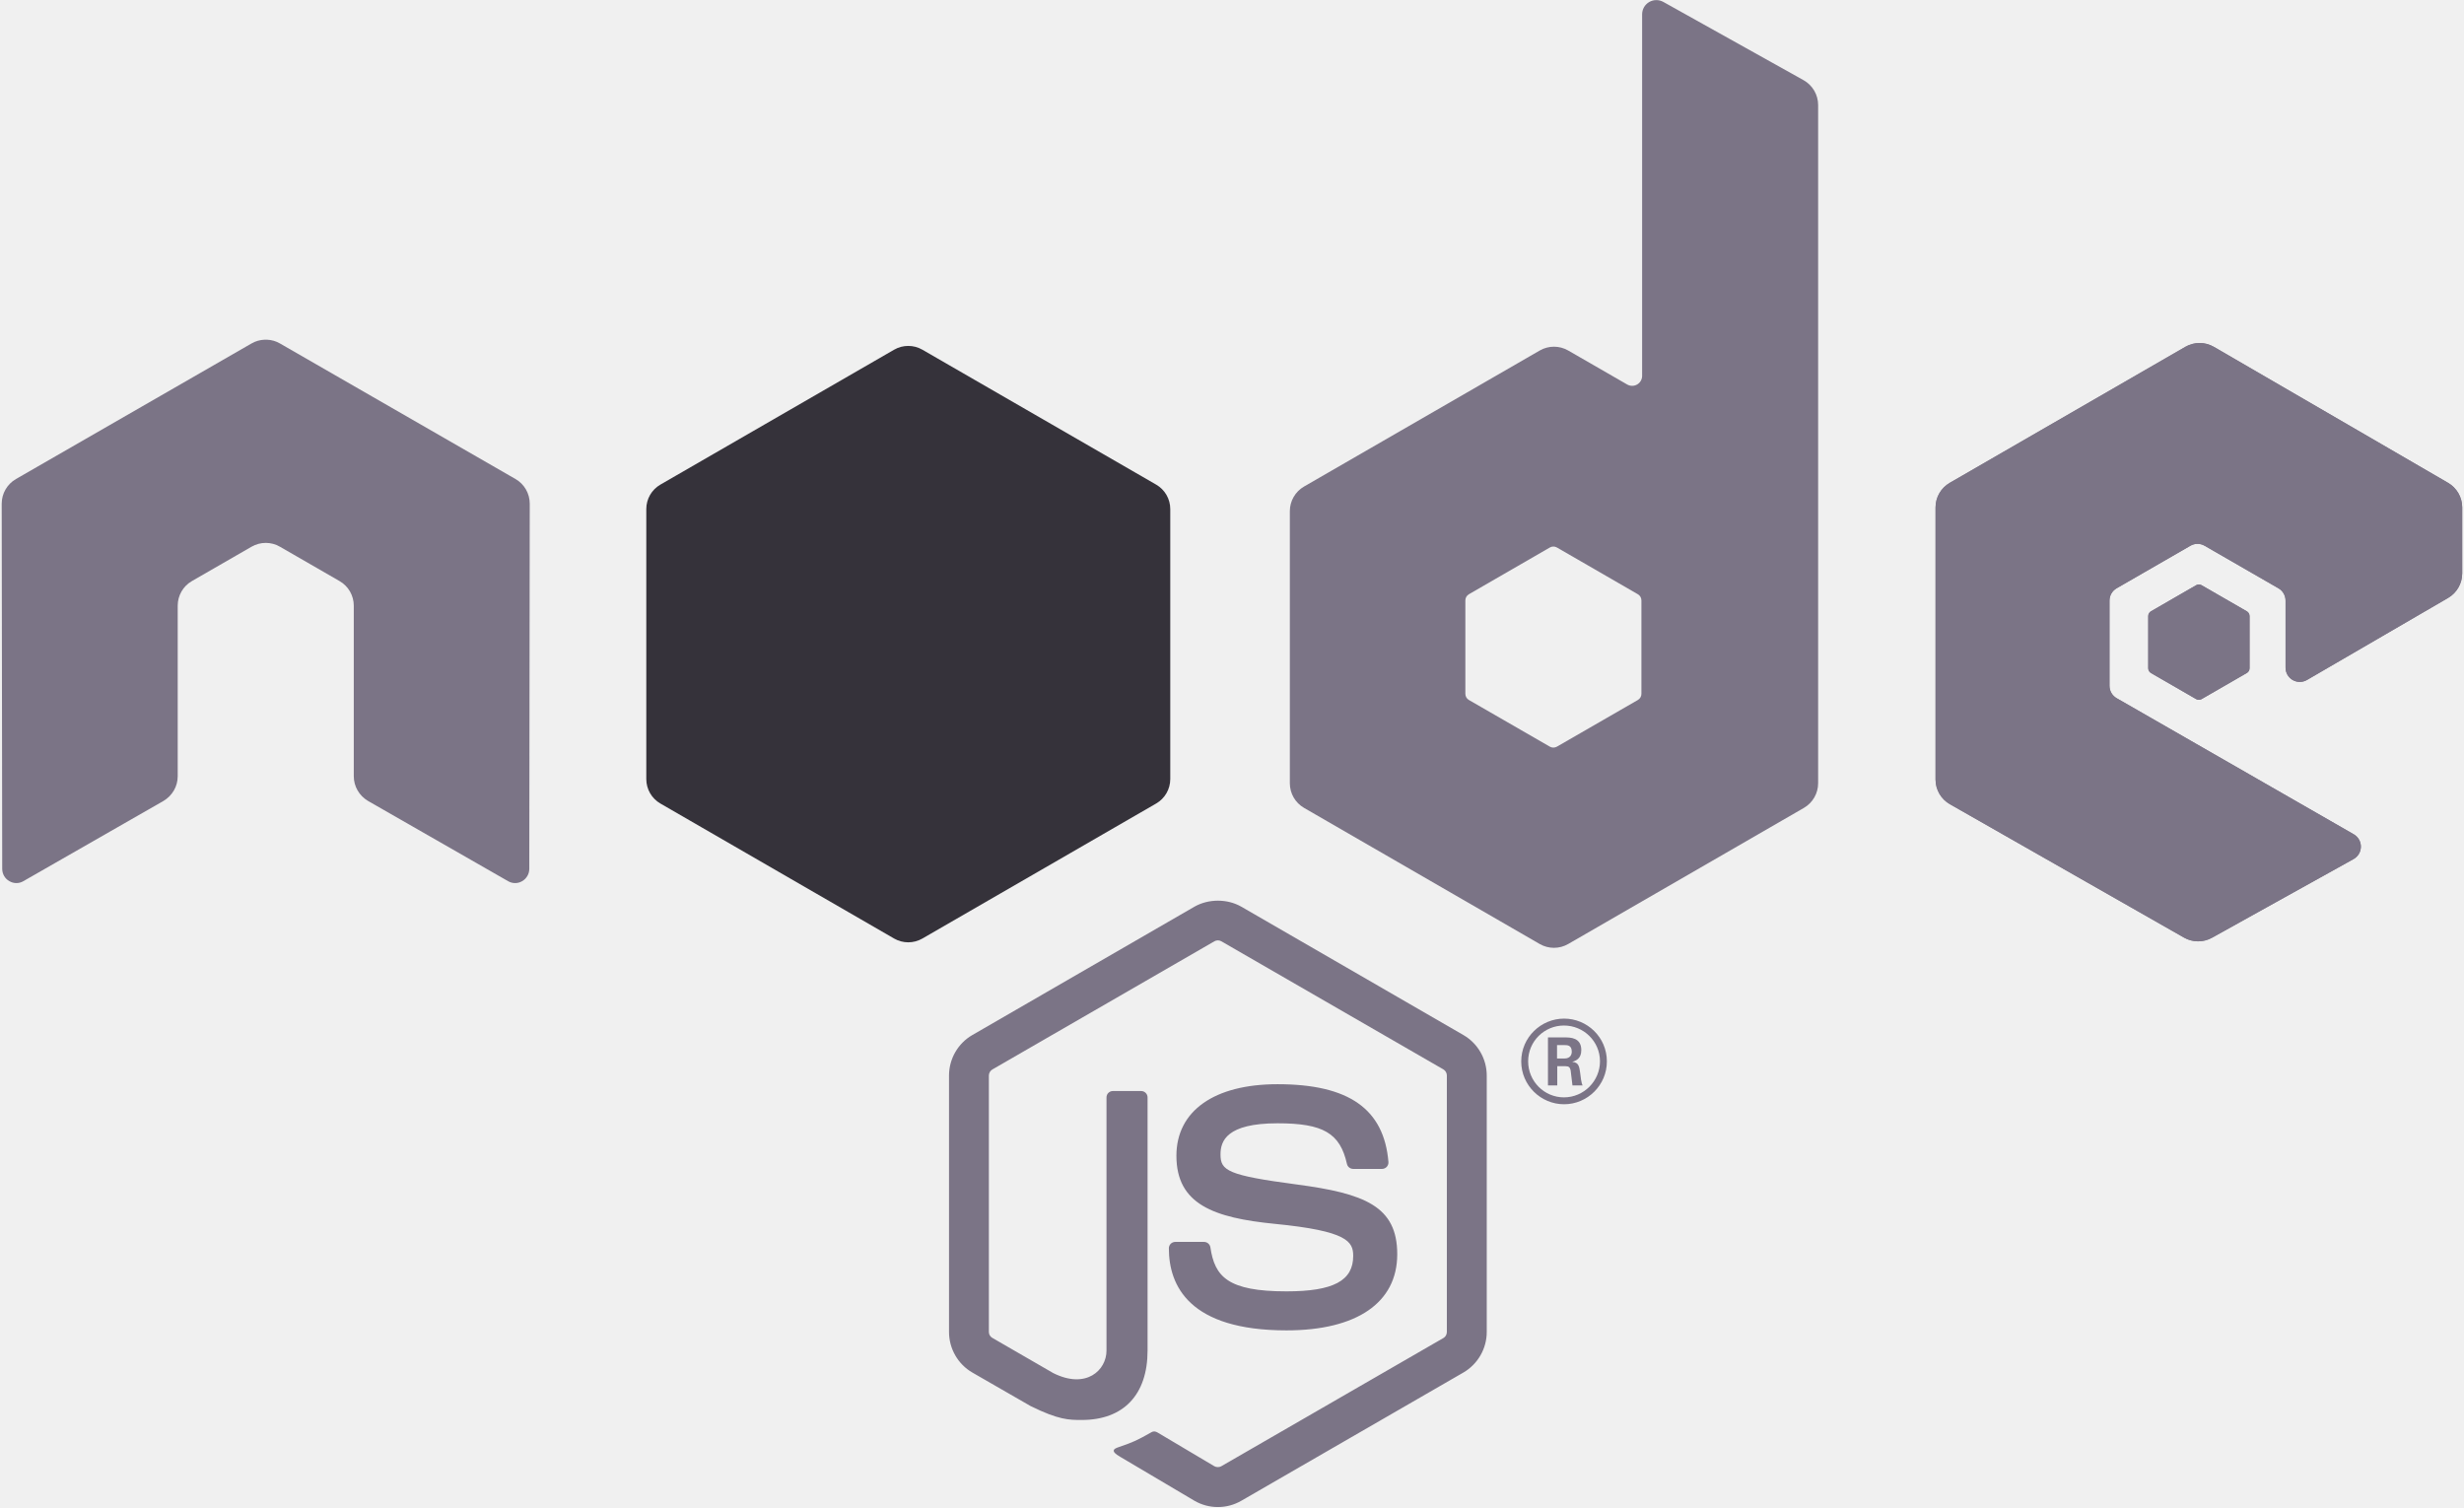
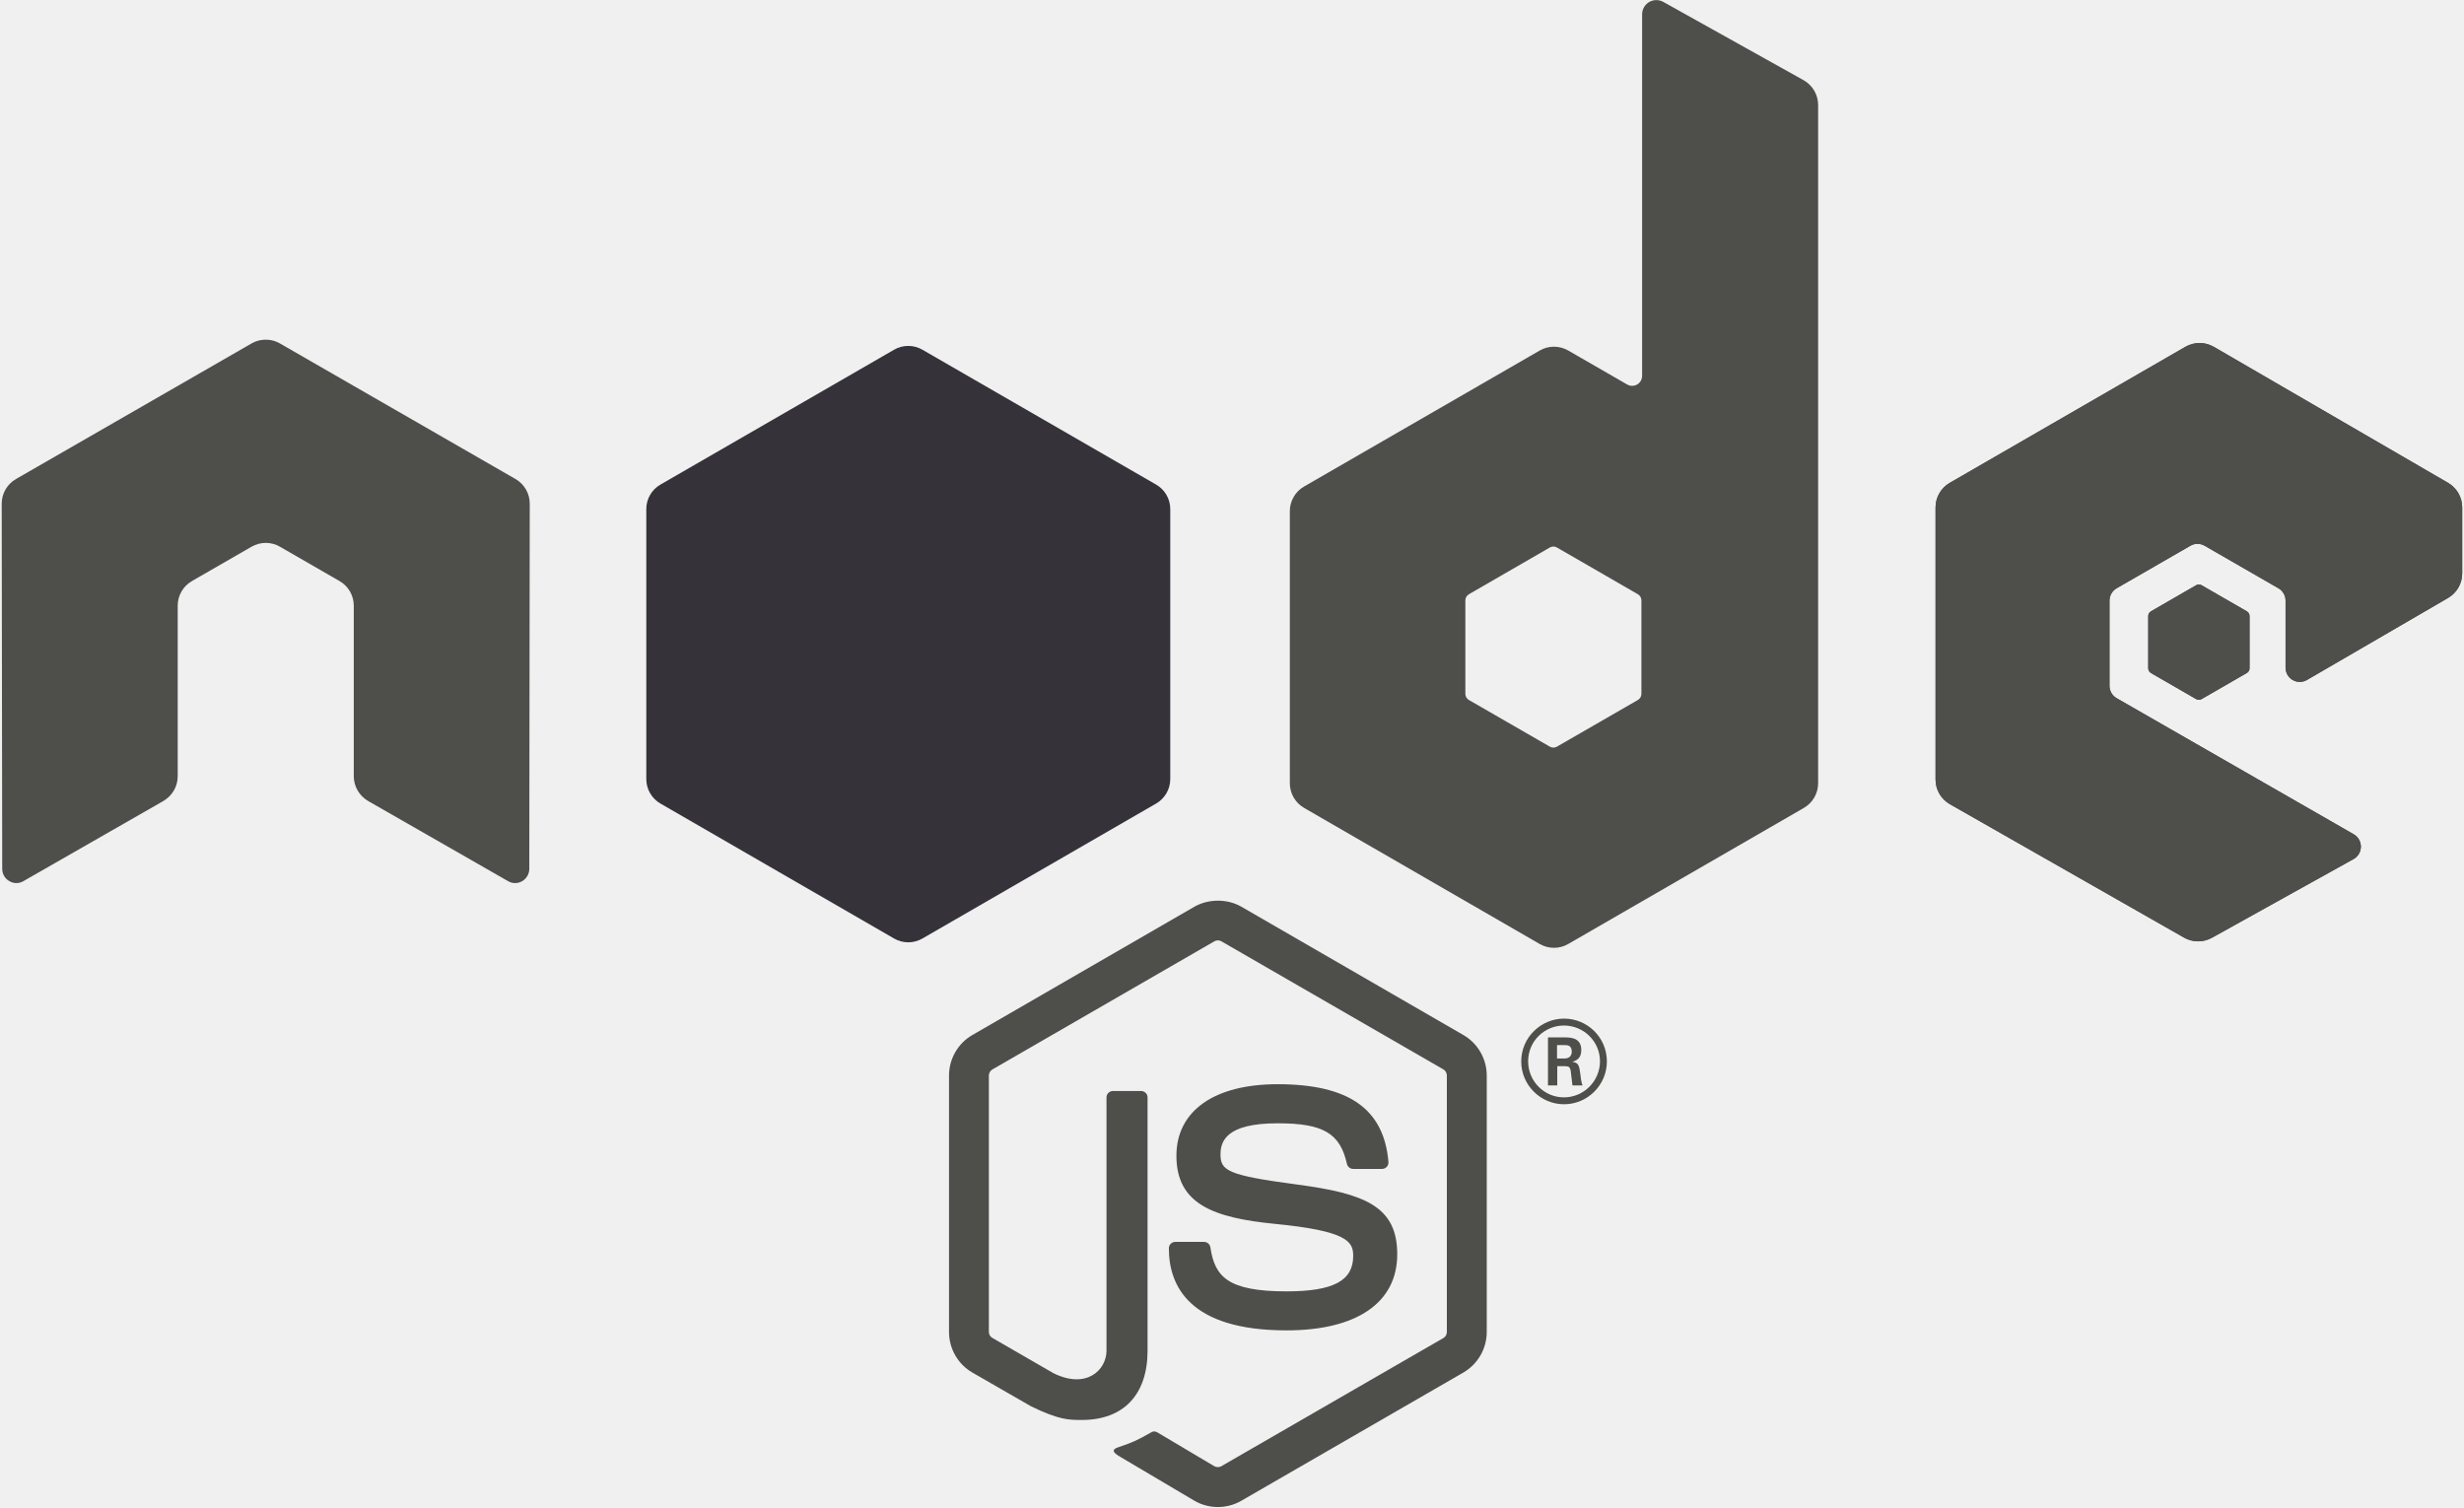
<svg xmlns="http://www.w3.org/2000/svg" xmlns:xlink="http://www.w3.org/1999/xlink" width="443px" height="271px" viewBox="0 0 443 271" version="1.1">
  <defs>
    <path d="M394.842,105.215 C395.147,105.039 395.522,105.039 395.824,105.215 L403.954,109.904 C404.258,110.08 404.445,110.404 404.445,110.756 L404.445,120.144 C404.445,120.497 404.257,120.819 403.954,120.995 L395.824,125.686 C395.519,125.862 395.146,125.862 394.842,125.686 L386.718,120.995 C386.414,120.819 386.229,120.497 386.229,120.144 L386.229,110.756 C386.229,110.404 386.416,110.08 386.718,109.904 L394.842,105.215 L394.842,105.215 Z M440.131,107.505 C441.707,106.59 442.677,104.904 442.677,103.081 L442.677,91.227 C442.677,89.405 441.707,87.717 440.129,86.803 L398.03,62.36 C396.446,61.438 394.491,61.438 392.903,62.352 L350.547,86.805 C348.964,87.719 347.989,89.408 347.989,91.235 L347.989,140.138 C347.989,141.978 348.974,143.675 350.573,144.584 L392.666,168.568 C394.218,169.455 396.121,169.464 397.683,168.595 L423.143,154.446 C423.953,153.996 424.455,153.148 424.459,152.226 C424.465,151.302 423.974,150.45 423.175,149.991 L380.55,125.525 C379.754,125.07 379.264,124.222 379.264,123.306 L379.264,107.98 C379.264,107.066 379.752,106.22 380.545,105.765 L393.811,98.117 C394.6,97.661 395.577,97.661 396.367,98.117 L409.638,105.765 C410.431,106.22 410.918,107.066 410.918,107.98 L410.918,120.039 C410.918,120.955 411.408,121.801 412.201,122.257 C412.994,122.715 413.971,122.711 414.762,122.252 L440.131,107.505 L440.131,107.505 Z" id="path-1" />
    <path d="M394.842,105.215 C395.147,105.039 395.522,105.039 395.824,105.215 L403.954,109.904 C404.258,110.08 404.445,110.404 404.445,110.756 L404.445,120.144 C404.445,120.497 404.257,120.819 403.954,120.995 L395.824,125.686 C395.519,125.862 395.146,125.862 394.842,125.686 L386.718,120.995 C386.414,120.819 386.229,120.497 386.229,120.144 L386.229,110.756 C386.229,110.404 386.416,110.08 386.718,109.904 L394.842,105.215 L394.842,105.215 Z M440.131,107.505 C441.707,106.59 442.677,104.904 442.677,103.081 L442.677,91.227 C442.677,89.405 441.707,87.717 440.129,86.803 L398.03,62.36 C396.446,61.438 394.491,61.438 392.903,62.352 L350.547,86.805 C348.964,87.719 347.989,89.408 347.989,91.235 L347.989,140.138 C347.989,141.978 348.974,143.675 350.573,144.584 L392.666,168.568 C394.218,169.455 396.121,169.464 397.683,168.595 L423.143,154.446 C423.953,153.996 424.455,153.148 424.459,152.226 C424.465,151.302 423.974,150.45 423.175,149.991 L380.55,125.525 C379.754,125.07 379.264,124.222 379.264,123.306 L379.264,107.98 C379.264,107.066 379.752,106.22 380.545,105.765 L393.811,98.117 C394.6,97.661 395.577,97.661 396.367,98.117 L409.638,105.765 C410.431,106.22 410.918,107.066 410.918,107.98 L410.918,120.039 C410.918,120.955 411.408,121.801 412.201,122.257 C412.994,122.715 413.971,122.711 414.762,122.252 L440.131,107.505 L440.131,107.505 Z" id="path-3" />
    <path d="M299.04,0.34 C298.247,-0.099 297.28,-0.091 296.497,0.369 C295.717,0.828 295.235,1.668 295.235,2.575 L295.235,67.575 C295.235,68.214 294.892,68.806 294.34,69.126 C293.785,69.446 293.103,69.446 292.549,69.126 L281.941,63.014 C280.359,62.102 278.412,62.104 276.829,63.016 L234.458,87.469 C232.874,88.383 231.899,90.073 231.899,91.899 L231.899,140.816 C231.899,142.644 232.874,144.332 234.456,145.248 L276.826,169.719 C278.41,170.633 280.36,170.633 281.944,169.719 L324.321,145.248 C325.903,144.332 326.879,142.644 326.879,140.816 L326.879,18.879 C326.879,17.025 325.875,15.315 324.255,14.411 L299.04,0.34 L299.04,0.34 Z M295.109,124.743 C295.109,125.199 294.865,125.622 294.468,125.849 L279.919,134.235 C279.524,134.462 279.037,134.462 278.643,134.235 L264.095,125.849 C263.699,125.621 263.454,125.199 263.454,124.743 L263.454,107.944 C263.454,107.488 263.697,107.064 264.094,106.836 L278.641,98.434 C279.037,98.205 279.526,98.205 279.921,98.434 L294.469,106.836 C294.865,107.065 295.109,107.488 295.109,107.944 L295.109,124.743 L295.109,124.743 L295.109,124.743 Z" id="path-5" />
    <path d="M160.756,62.869 L118.736,87.123 C117.164,88.029 116.197,89.705 116.197,91.518 L116.197,140.067 C116.197,141.88 117.164,143.555 118.734,144.463 L160.754,168.736 C162.325,169.642 164.262,169.642 165.833,168.736 L207.861,144.463 C209.433,143.555 210.4,141.88 210.4,140.067 L210.4,91.52 C210.4,89.706 209.433,88.03 207.861,87.124 L165.831,62.87 C165.046,62.416 164.17,62.19 163.293,62.19 C162.417,62.189 161.54,62.415 160.756,62.869" id="path-7" />
    <path d="M95.242,90.566 C95.242,88.726 94.273,87.034 92.684,86.122 L50.33,61.747 C49.613,61.325 48.81,61.105 47.999,61.073 L47.561,61.073 C46.751,61.105 45.95,61.325 45.222,61.747 L2.868,86.122 C1.288,87.034 0.306,88.726 0.306,90.566 L0.399,156.202 C0.399,157.115 0.874,157.964 1.676,158.412 C2.462,158.883 3.434,158.883 4.217,158.412 L29.389,143.998 C30.981,143.053 31.95,141.384 31.95,139.56 L31.95,108.895 C31.95,107.067 32.919,105.375 34.505,104.467 L45.223,98.293 C46.023,97.832 46.895,97.605 47.786,97.605 C48.659,97.605 49.555,97.832 50.331,98.293 L61.046,104.467 C62.632,105.375 63.605,107.067 63.605,108.895 L63.605,139.56 C63.605,141.384 64.586,143.064 66.168,143.998 L91.333,158.412 C92.122,158.883 93.108,158.883 93.89,158.412 C94.67,157.964 95.161,157.115 95.161,156.202 L95.242,90.566 L95.242,90.566 Z" id="path-9" />
  </defs>
  <g id="Page-1" stroke="none" stroke-width="1" fill="none" fill-rule="evenodd">
-     <path d="M231.293,239.182 C213.812,239.182 210.149,231.159 210.149,224.427 C210.149,223.786 210.664,223.276 211.302,223.276 L216.468,223.276 C217.044,223.276 217.526,223.692 217.615,224.255 C218.395,229.514 220.719,232.167 231.292,232.167 C239.708,232.167 243.291,230.264 243.291,225.798 C243.291,223.225 242.275,221.313 229.196,220.031 C218.265,218.95 211.505,216.535 211.505,207.792 C211.505,199.73 218.298,194.924 229.692,194.924 C242.49,194.924 248.823,199.365 249.625,208.897 C249.655,209.225 249.539,209.542 249.32,209.786 C249.1,210.015 248.796,210.155 248.473,210.155 L243.287,210.155 C242.75,210.155 242.275,209.772 242.166,209.253 C240.923,203.72 237.896,201.951 229.69,201.951 C220.501,201.951 219.433,205.151 219.433,207.552 C219.433,210.458 220.693,211.303 233.1,212.945 C245.376,214.568 251.208,216.867 251.208,225.496 C251.21,234.195 243.952,239.182 231.293,239.182 L231.293,239.182 L231.293,239.182 Z M218.953,270.944 C217.493,270.944 216.041,270.562 214.764,269.823 L201.426,261.93 C199.434,260.817 200.406,260.421 201.063,260.193 C203.721,259.271 204.258,259.057 207.094,257.45 C207.389,257.283 207.782,257.346 208.086,257.526 L218.333,263.609 C218.704,263.815 219.229,263.815 219.57,263.609 L259.52,240.55 C259.892,240.338 260.129,239.909 260.129,239.469 L260.129,193.365 C260.129,192.914 259.892,192.493 259.509,192.264 L219.576,169.225 C219.207,169.009 218.718,169.009 218.345,169.225 L178.423,192.27 C178.034,192.493 177.788,192.928 177.788,193.365 L177.788,239.469 C177.788,239.909 178.034,240.327 178.418,240.536 L189.362,246.859 C195.3,249.828 198.936,246.331 198.936,242.818 L198.936,197.3 C198.936,196.654 199.453,196.149 200.096,196.149 L205.161,196.149 C205.795,196.149 206.319,196.657 206.319,197.3 L206.319,242.82 C206.319,250.745 202.004,255.29 194.49,255.29 C192.181,255.29 190.363,255.29 185.288,252.789 L174.812,246.759 C172.224,245.263 170.622,242.466 170.622,239.471 L170.622,193.367 C170.622,190.372 172.225,187.575 174.812,186.086 L214.764,163 C217.291,161.57 220.652,161.57 223.16,163 L263.107,186.085 C265.694,187.581 267.301,190.371 267.301,193.366 L267.301,239.47 C267.301,242.465 265.694,245.251 263.107,246.758 L223.16,269.822 C221.883,270.562 220.434,270.944 218.953,270.944 L218.953,270.944 L218.953,270.944 Z" id="Combined-Shape" fill="#7B7486" />
-     <path d="M288.898,190.831 C288.898,195.066 285.433,198.529 281.2,198.529 C277.003,198.529 273.5,195.107 273.5,190.831 C273.5,186.473 277.086,183.13 281.2,183.13 C285.355,183.13 288.898,186.473 288.898,190.831 L288.898,190.831 L288.898,190.831 Z M274.744,190.811 C274.744,194.397 277.637,197.29 281.18,197.29 C284.766,197.29 287.659,194.336 287.659,190.811 C287.659,187.225 284.725,184.373 281.18,184.373 C277.677,184.373 274.744,187.184 274.744,190.811 L274.744,190.811 L274.744,190.811 Z" id="Combined-Shape" fill="#7B7486" />
-     <path d="M278.307,186.511 L281.284,186.511 C282.303,186.511 284.3,186.511 284.3,188.794 C284.3,190.383 283.281,190.708 282.668,190.912 C283.852,190.993 283.932,191.767 284.094,192.867 C284.177,193.558 284.3,194.742 284.542,195.148 L282.711,195.148 C282.668,194.742 282.382,192.541 282.382,192.419 C282.263,191.93 282.097,191.688 281.486,191.688 L279.979,191.688 L279.979,195.149 L278.307,195.149 L278.307,186.511 L278.307,186.511 L278.307,186.511 Z M279.938,190.3 L281.283,190.3 C282.381,190.3 282.587,189.528 282.587,189.079 C282.587,187.896 281.771,187.896 281.323,187.896 L279.938,187.896 L279.938,190.3 L279.938,190.3 Z" id="Combined-Shape" fill="#7B7486" />
+     <path d="M231.293,239.182 C213.812,239.182 210.149,231.159 210.149,224.427 C210.149,223.786 210.664,223.276 211.302,223.276 L216.468,223.276 C217.044,223.276 217.526,223.692 217.615,224.255 C218.395,229.514 220.719,232.167 231.292,232.167 C239.708,232.167 243.291,230.264 243.291,225.798 C243.291,223.225 242.275,221.313 229.196,220.031 C218.265,218.95 211.505,216.535 211.505,207.792 C211.505,199.73 218.298,194.924 229.692,194.924 C242.49,194.924 248.823,199.365 249.625,208.897 C249.655,209.225 249.539,209.542 249.32,209.786 C249.1,210.015 248.796,210.155 248.473,210.155 L243.287,210.155 C242.75,210.155 242.275,209.772 242.166,209.253 C240.923,203.72 237.896,201.951 229.69,201.951 C220.501,201.951 219.433,205.151 219.433,207.552 C219.433,210.458 220.693,211.303 233.1,212.945 C245.376,214.568 251.208,216.867 251.208,225.496 C251.21,234.195 243.952,239.182 231.293,239.182 L231.293,239.182 L231.293,239.182 Z M218.953,270.944 C217.493,270.944 216.041,270.562 214.764,269.823 L201.426,261.93 C199.434,260.817 200.406,260.421 201.063,260.193 C203.721,259.271 204.258,259.057 207.094,257.45 C207.389,257.283 207.782,257.346 208.086,257.526 L218.333,263.609 C218.704,263.815 219.229,263.815 219.57,263.609 L259.52,240.55 C259.892,240.338 260.129,239.909 260.129,239.469 L260.129,193.365 C260.129,192.914 259.892,192.493 259.509,192.264 L219.576,169.225 C219.207,169.009 218.718,169.009 218.345,169.225 L178.423,192.27 C178.034,192.493 177.788,192.928 177.788,193.365 L177.788,239.469 C177.788,239.909 178.034,240.327 178.418,240.536 L189.362,246.859 C195.3,249.828 198.936,246.331 198.936,242.818 L198.936,197.3 C198.936,196.654 199.453,196.149 200.096,196.149 L205.161,196.149 C205.795,196.149 206.319,196.657 206.319,197.3 L206.319,242.82 C206.319,250.745 202.004,255.29 194.49,255.29 C192.181,255.29 190.363,255.29 185.288,252.789 L174.812,246.759 C172.224,245.263 170.622,242.466 170.622,239.471 L170.622,193.367 C170.622,190.372 172.225,187.575 174.812,186.086 L214.764,163 C217.291,161.57 220.652,161.57 223.16,163 L263.107,186.085 C265.694,187.581 267.301,190.371 267.301,193.366 L267.301,239.47 C267.301,242.465 265.694,245.251 263.107,246.758 L223.16,269.822 C221.883,270.562 220.434,270.944 218.953,270.944 L218.953,270.944 L218.953,270.944 Z" id="Combined-Shape" fill="#4E4F4B" />
+     <path d="M288.898,190.831 C288.898,195.066 285.433,198.529 281.2,198.529 C277.003,198.529 273.5,195.107 273.5,190.831 C273.5,186.473 277.086,183.13 281.2,183.13 C285.355,183.13 288.898,186.473 288.898,190.831 L288.898,190.831 L288.898,190.831 Z M274.744,190.811 C274.744,194.397 277.637,197.29 281.18,197.29 C284.766,197.29 287.659,194.336 287.659,190.811 C287.659,187.225 284.725,184.373 281.18,184.373 C277.677,184.373 274.744,187.184 274.744,190.811 L274.744,190.811 L274.744,190.811 Z" id="Combined-Shape" fill="#4E4F4B" />
+     <path d="M278.307,186.511 L281.284,186.511 C282.303,186.511 284.3,186.511 284.3,188.794 C284.3,190.383 283.281,190.708 282.668,190.912 C283.852,190.993 283.932,191.767 284.094,192.867 C284.177,193.558 284.3,194.742 284.542,195.148 L282.711,195.148 C282.668,194.742 282.382,192.541 282.382,192.419 C282.263,191.93 282.097,191.688 281.486,191.688 L279.979,191.688 L279.979,195.149 L278.307,195.149 L278.307,186.511 L278.307,186.511 L278.307,186.511 Z M279.938,190.3 L281.283,190.3 C282.381,190.3 282.587,189.528 282.587,189.079 C282.587,187.896 281.771,187.896 281.323,187.896 L279.938,187.896 L279.938,190.3 L279.938,190.3 Z" id="Combined-Shape" fill="#4E4F4B" />
    <mask id="mask-2" fill="white">
      <use xlink:href="#path-1" />
    </mask>
-     <use id="Combined-Shape" fill="#7B7486" xlink:href="#path-1" />
+     <use id="Combined-Shape" fill="#4E4F4B" xlink:href="#path-1" />
    <mask id="mask-4" fill="white">
      <use xlink:href="#path-3" />
    </mask>
-     <use id="Combined-Shape-Copy" fill="#7B7486" xlink:href="#path-3" />
+     <use id="Combined-Shape-Copy" fill="#4E4F4B" xlink:href="#path-3" />
    <mask id="mask-6" fill="white">
      <use xlink:href="#path-5" />
    </mask>
-     <use id="Combined-Shape" fill="#7B7486" xlink:href="#path-5" />
+     <use id="Combined-Shape" fill="#4E4F4B" xlink:href="#path-5" />
    <mask id="mask-8" fill="white">
      <use xlink:href="#path-7" />
    </mask>
    <use id="SVGID_20_-Copy" fill="#35323A" xlink:href="#path-7" />
    <mask id="mask-10" fill="white">
      <use xlink:href="#path-9" />
    </mask>
-     <use id="Shape" fill="#7B7486" xlink:href="#path-9" />
+     <use id="Shape" fill="#4E4F4B" xlink:href="#path-9" />
  </g>
</svg>
